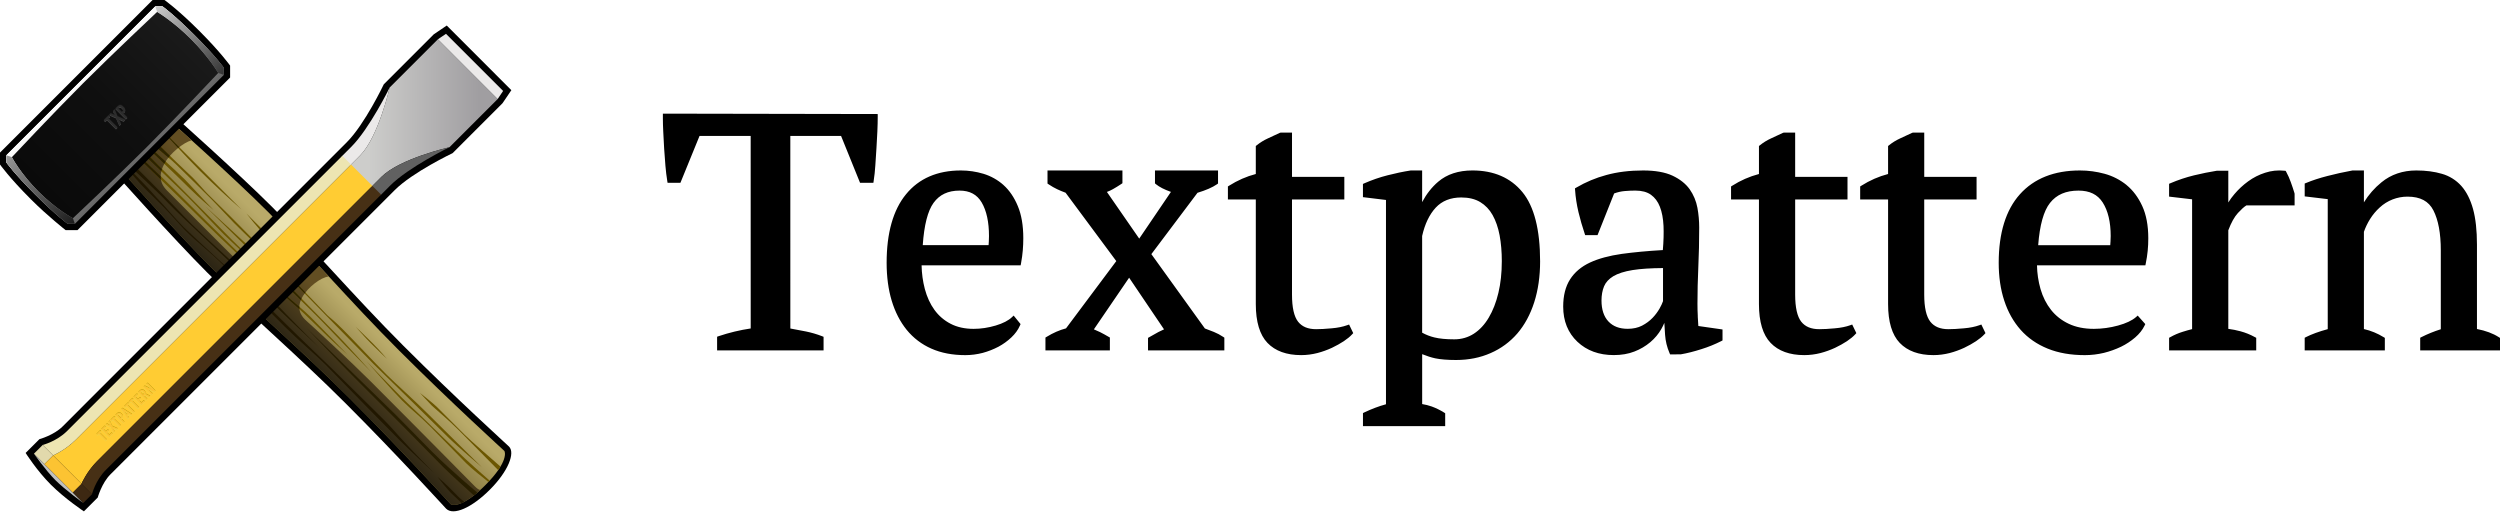
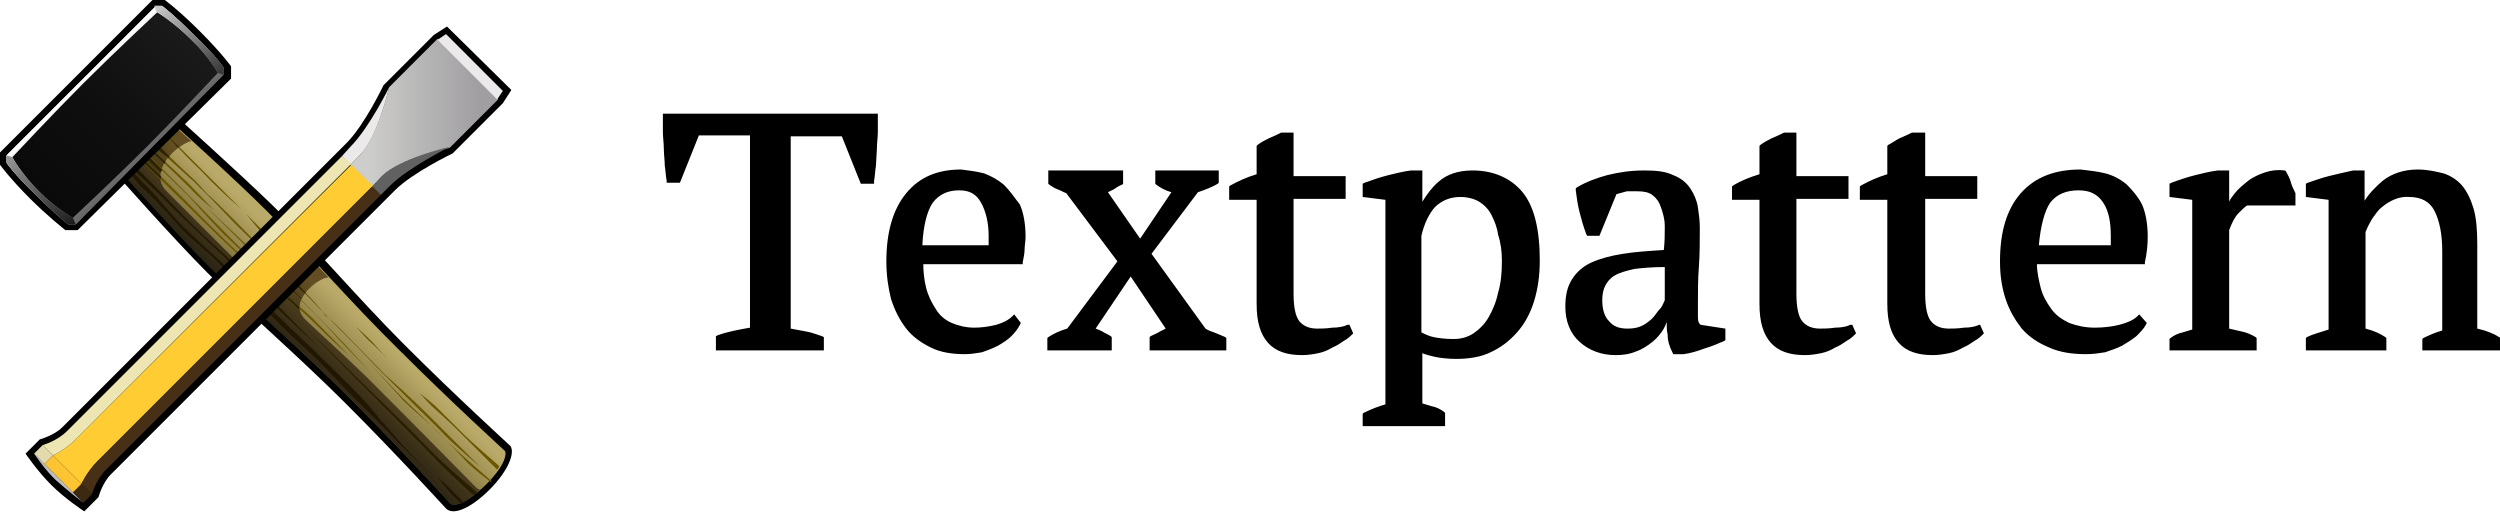
- <svg xmlns="http://www.w3.org/2000/svg" width="264" height="54">
-   <linearGradient id="a" gradientUnits="userSpaceOnUse" x1="30.232" y1="36.172" x2="36.166" y2="30.238">
+ <svg xmlns="http://www.w3.org/2000/svg" viewBox="0 0 264 54" width="264" height="54">
+   <linearGradient id="a" gradientTransform="matrix(1 0 0 -1 0 53.8898)" gradientUnits="userSpaceOnUse" x1="30.231" x2="36.166" y1="17.719" y2="23.654">
    <stop offset=".125" stop-color="#7b6c35" />
    <stop offset=".875" stop-color="#b9aa69" />
  </linearGradient>
-   <linearGradient id="b" gradientUnits="userSpaceOnUse" x1="30.226" y1="36.166" x2="36.061" y2="30.33">
+   <linearGradient id="b" gradientTransform="matrix(1 0 0 -1 0 53.8898)" gradientUnits="userSpaceOnUse" x1="30.226" x2="36.061" y1="17.726" y2="23.562">
    <stop offset="0" stop-color="#2b2414" />
    <stop offset=".75" stop-color="#624e22" />
  </linearGradient>
-   <linearGradient id="c" gradientUnits="userSpaceOnUse" x1="34.88" y1="31.496" x2="30.798" y2="35.578">
+   <linearGradient id="c" gradientTransform="matrix(1 0 0 -1 0 53.8898)" gradientUnits="userSpaceOnUse" x1="34.88" x2="30.798" y1="22.393" y2="18.311">
    <stop offset=".5" stop-color="#2d2400" />
    <stop offset=".875" stop-color="#211700" />
  </linearGradient>
-   <linearGradient id="d" gradientUnits="userSpaceOnUse" x1="8.535" y1="8.535" x2="15.765" y2="15.765">
+   <linearGradient id="d" gradientTransform="matrix(1 0 0 -1 0 53.8898)" gradientUnits="userSpaceOnUse" x1="8.535" x2="15.765" y1="45.356" y2="38.126">
    <stop offset="0" stop-color="#fff" />
    <stop offset="1" stop-color="#666" />
  </linearGradient>
-   <linearGradient id="e" gradientUnits="userSpaceOnUse" x1="4.065" y1="20.234" x2="20.169" y2="4.13">
+   <linearGradient id="e" gradientTransform="matrix(1 0 0 -1 0 53.8898)" gradientUnits="userSpaceOnUse" x1="4.064" x2="20.169" y1="33.655" y2="49.76">
    <stop offset="0" stop-color="#0a0a0a" />
    <stop offset=".5" stop-color="#0f0f0f" />
    <stop offset="1" stop-color="#1a1a1a" />
  </linearGradient>
-   <linearGradient id="f" gradientUnits="userSpaceOnUse" x1=".491" y1="16.579" x2="7.721" y2="23.809">
+   <linearGradient id="f" gradientTransform="matrix(1 0 0 -1 0 53.8898)" gradientUnits="userSpaceOnUse" x1=".489" x2="7.719" y1="37.312" y2="30.082">
    <stop offset="0" stop-color="#999" />
    <stop offset="1" stop-color="#1a1a1a" />
  </linearGradient>
-   <linearGradient id="g" gradientUnits="userSpaceOnUse" x1="16.578" y1=".491" x2="23.808" y2="7.721">
+   <linearGradient id="g" gradientTransform="matrix(1 0 0 -1 0 53.8898)" gradientUnits="userSpaceOnUse" x1="16.578" x2="23.808" y1="53.399" y2="46.169">
    <stop offset="0" stop-color="#ccc" />
    <stop offset="1" stop-color="#333" />
  </linearGradient>
-   <linearGradient id="h" gradientUnits="userSpaceOnUse" x1="37.001" y1="11.924" x2="52.55" y2="11.924">
+   <linearGradient id="h" gradientTransform="matrix(1 0 0 -1 0 53.8898)" gradientUnits="userSpaceOnUse" x1="37" x2="52.55" y1="41.966" y2="41.966">
    <stop offset=".125" stop-color="#cdcdcb" />
    <stop offset=".875" stop-color="#a09ea1" />
  </linearGradient>
-   <path d="M51.716 51.723c-1.878 1.88-3.834 2.764-4.603 1.995-.286-.286 0 0 0 0-.137-.136-5.042-5.55-10.617-11.125-5.05-5.05-10.968-10.17-14.618-13.818-3.644-3.644-9.705-10.45-9.71-10.456l-.407-.46 2.94-3.193 3.155-2.9.455.41c.007.003 6.813 6.065 10.457 9.708 3.65 3.65 8.77 9.57 13.82 14.618C48.16 42.077 53.51 46.918 53.754 47.16c.658.658-.057 2.583-2.038 4.563z" />
-   <path fill="url(#a)" d="M28.29 22.363c-3.616-3.618-10.427-9.685-10.427-9.685l-2.707 2.485-2.484 2.706s6.068 6.81 9.685 10.428c3.617 3.616 9.544 8.747 14.618 13.82C42.55 47.69 47.5 53.153 47.59 53.24c.086.084 1.13.525 3.65-1.996 2.52-2.52 2.078-3.568 2.018-3.627-.057-.06-5.57-5.063-11.148-10.64-5.072-5.072-10.202-10.998-13.82-14.617z" />
-   <path fill="url(#b)" d="M50.72 51.742c-.17-.02-.358-.166-.586-.392-.256-.257-5.442-5.526-11.02-11.104-2.07-2.07-6.165-5.847-6.74-6.35-1-.88-.908-1.777-.378-2.647.538-.885 1.85-1.973 2.73-2.047l-2.48-2.688c-2.434 1.353-5.232 2.98-5.643 2.57-1.95-1.95-6.876-6.874-8.963-8.957-.917-.917-.792-1.898-.275-2.863.566-1.062 2.012-2.22 2.87-2.45-1.402-1.272-2.373-2.137-2.373-2.137l-2.707 2.485-2.484 2.706s6.07 6.81 9.686 10.428c3.617 3.616 9.544 8.747 14.618 13.82C42.55 47.69 47.5 53.153 47.59 53.24c.08.078.987.458 3.13-1.5z" />
-   <path fill="#6b5600" d="M40.857 37.894s-.7-.844-1.54-1.682c-.837-.84-1.76-1.702-1.76-1.702s1.02 1.16 1.566 1.706 1.734 1.678 1.734 1.678zM28.125 24.652c-.798-.8-2.097-2.098-2.097-2.098s1.202 1.537 1.93 2.264c.727.727.963.628.167-.166zM26.32 27.8c-1.282-1.285-3.352-3.244-6.7-6.59a192.543 192.543 0 0 0-5.31-5.125l-.15.164c.9.858 4.76 4.564 6.88 6.684 2.408 2.407 6.498 6.235 7.586 7.12 1.09.887 3.186 2.713 4.784 4.312 1.596 1.596 3.277 3.08 3.277 3.08s-2.732-2.814-3.936-4.02c-1.205-1.203-4.947-4.145-6.43-5.627zm-.8-5.662l-4.207-4.21-4.39-4.388-.008.008c.515.578 2.488 2.778 4.258 4.55a94.589 94.589 0 0 0 4.348 4.04zm-5.15-3.034c.334.334 1.25 1.23 1.922 1.9.67.67 2.076 2.2 2.426 2.548 1.395 1.396 2.354 2.264 4.004 3.912 1.65 1.65 5.705 5.866 6.515 6.677 1.373 1.374 3.258 3.347 4.222 4.313.964.964 3.145 3.054 4.25 4.16 1.104 1.104 2.57 2.52 3.55 3.5.978.98 3.628 3.228 3.628 3.228s-4.216-4.155-5.726-5.664c-1.51-1.51-3.424-3.208-4.363-4.144-1.306-1.306-3.453-3.61-4.558-4.715-1.103-1.104-1.44-1.298-1.676-1.535-.237-.24-2.544-2.657-3.16-3.273-.615-.616-5.998-6.083-6.99-7.076-.994-.992-2.043-2.01-2.46-2.432-.42-.42-1.147-1.287-1.595-1.735-.447-.445-1.2-1.117-1.732-1.648-.504-.504-1.866-1.816-2.71-2.656l-.29.265c1.438 1.41 2.34 2.007 2.888 2.557.574.573 1.517 1.48 1.853 1.817zm3.28 5.663c1.027 1.027 5.314 4.89 5.314 4.89s-2.932-2.792-4.416-4.275c-1.482-1.483-3.306-3.387-5.08-5.162-1.48-1.48-3.892-3.92-4.65-4.687l-.223.24c.998.948 4.274 4.062 5.227 5.016 1.13 1.125 2.802 2.95 3.83 3.977zm21.736 20.06c-1.062-1.06-2.11-1.993-3.046-2.93-.938-.935-3.636-3.752-3.636-3.752s2.755 3.147 3.775 4.168c1.02 1.02 1.747 1.52 2.963 2.738 1.217 1.218 3.055 3.133 3.78 3.86.588.587 1.88 1.612 2.357 1.984.043-.046.09-.093.13-.138-.605-.53-2.517-2.207-3.358-3.048-1.01-1.008-1.903-1.82-2.966-2.88zm3.663 1.064c-.66-.656-2.517-2.522-2.91-2.914-.39-.39-1.796-1.49-1.796-1.49s.972 1.062 1.238 1.328c.265.267 1.747 1.495 2.85 2.6.95.95 3.483 3.523 4.18 4.23.09-.13.17-.255.24-.373-.715-.62-3.24-2.817-3.803-3.38zM22.57 22.196c-1.157-1.187-2.56-2.75-3.06-3.248-1.146-1.148-3.406-3.11-4.218-3.91l-.136.125-.02.02c.828.802 3.307 3.14 4.86 4.692 1.007 1.006 2.575 2.32 2.575 2.32zm-.942-.454c1.258 1.26 10.52 10.325 11.708 11.514 1.188 1.188 2.544 2.654 3.243 3.354s2.627 2.686 2.627 2.686-2.6-2.94-4.11-4.448c-1.51-1.51-5.206-5.33-6.91-7.034-1.252-1.254-6.56-6.07-6.56-6.07zm1.57 1.484" />
-   <path fill="url(#c)" d="M36.66 40.508c-1.715-1.716-5.04-4.86-6.483-6.304-.238-.237-3.155-3.09-3.77-3.707-.615-.613-5.992-5.493-6.985-6.487-.993-.992-2.11-2.342-2.53-2.764-.42-.418-1.213-1.353-1.66-1.8-.448-.448-1.135-1.185-1.667-1.717-.184-.183-.318-.284-.396-.32l-.064.058c.037.084.144.228.347.43.574.572 1.314 1.48 1.65 1.815.336.337 1.454 1.435 2.125 2.105.67.672 1.942 2.13 2.29 2.48 1.397 1.394 2.492 2.128 4.14 3.777 1.65 1.65 5.578 5.584 6.388 6.395 1.373 1.373 3.387 3.09 4.35 4.055.966.966 3.147 3.258 4.252 4.36 1.104 1.106 2.564 2.62 3.544 3.598.98.98 3.635 3.466 3.635 3.466-4.056-4.134-3.93-4.254-5.34-5.665-1.508-1.51-2.89-2.84-3.827-3.777zm8.985 7.212c-1.38-1.38-2.415-2.484-3.875-3.935-1.46-1.453-3.105-3-4.394-4.28-1.288-1.28-5-4.853-5-4.853s3.665 3.84 5.067 5.234c1.404 1.396 2.528 2.54 4.2 4.203 1.676 1.662 4.204 4.278 5.203 5.272.844.838 3.195 2.96 3.195 2.96l.372-.305c0 .002-2.7-2.23-4.767-4.297zM17.83 21.51c1.2 1.287 8.793 8.29 9.886 9.46 1.094 1.17 5.99 5.735 5.99 5.735s-3.306-3.293-4.884-4.986c-1.58-1.69-7.594-6.952-9.483-8.973-1.89-2.022-5.21-5.316-5.21-5.316l-.295.234s2.795 2.562 3.995 3.846zm30.202 30.572c-.917-.972-1.835-1.726-1.835-1.726s1.08 1.4 1.593 1.862c.34.304.723.687.946.915.09-.04.186-.083.287-.136-.2-.146-.52-.417-.99-.915zm-19.88-23.2c-.012.002-.022.006-.032.01.503.458.845.765.845.765l-.814-.775zm3.48 3.79a1.522 1.522 0 0 1-.014-.277c-1.137-.985-2.698-2.268-3.935-3.347-.05.017-.103.033-.152.047.475.428.86.766 1.097.958.71.582 1.853 1.563 3.006 2.618zm.21-1.14a686.41 686.41 0 0 0-2.923-2.982l-.25.113 3.1 3.042c.022-.057.045-.116.073-.172zM18.928 15.547c-.95-.95-1.708-1.71-2.003-2.006l-.01.008c.284.318 1.012 1.13 1.9 2.085l.113-.087zm13.33 15.336c-.362-.375-.677-.698-.85-.874-.2-.197-.895-.9-1.776-1.796-.037.02-.076.037-.113.055.767.78 1.73 1.773 2.657 2.726.03-.036.053-.074.082-.11zM17.11 17.852l-2.265-2.293-.203.257c.484.46 1.426 1.355 2.396 2.282.02-.085.045-.168.073-.25zm.838-1.4c-.624-.612-1.448-1.41-2.03-1.988l-.283.26-.006.005c.926.91 1.628 1.48 2.158 1.918.054-.065.102-.132.16-.197zm-.977 2.153a188.444 188.444 0 0 0-2.586-2.452c-.05.07-.095.128-.134.18.482.46 1.542 1.48 2.75 2.65a2.19 2.19 0 0 1-.03-.378zm.396-1.34c.035-.067.084-.136.128-.205-.888-.806-1.76-1.586-2.2-2.023l-.094.086-.056.067c.424.412 1.27 1.215 2.205 2.11l.016-.035z" />
-   <path d="M17.37 0s1.417 1.002 3.672 3.257c2.255 2.256 3.258 3.67 3.258 3.67v1.257L8.185 24.3H6.928s-1.882-1.47-3.67-3.26C1 18.787 0 17.373 0 17.373v-1.26L16.113 0h1.258z" />
-   <path fill="url(#d)" d="M17.157.676h-.764L.675 16.394v.763s.83 1.178 3.06 3.407c2.23 2.23 3.408 3.06 3.408 3.06h.762l15.72-15.72v-.762s-.83-1.176-3.06-3.408c-2.23-2.23-3.408-3.058-3.408-3.058z" />
-   <path fill="url(#d)" d="M17.157.676h-.764L.675 16.394v.763s.83 1.178 3.06 3.407c2.23 2.23 3.408 3.06 3.408 3.06h.762l15.72-15.72v-.762s-.83-1.176-3.06-3.408c-2.23-2.23-3.408-3.058-3.408-3.058z" />
-   <path fill="url(#e)" d="M23.046 7.702s-4.415 4.7-7.53 7.814C12.4 18.63 7.7 23.046 7.7 23.046s-1.723-.9-3.634-2.81C2.153 18.32 1.253 16.6 1.253 16.6s4.415-4.7 7.53-7.817c3.115-3.113 7.816-7.53 7.816-7.53s1.656.965 3.57 2.877c1.912 1.914 2.876 3.572 2.876 3.572z" />
-   <path fill="url(#f)" d="M7.7 23.047s-1.723-.9-3.634-2.812C2.153 18.322 1.253 16.6 1.253 16.6l-.58-.206v.763s.83 1.178 3.06 3.407c2.23 2.23 3.41 3.06 3.41 3.06h.76l-.202-.577z" />
-   <path fill="url(#g)" d="M23.625 7.904v-.762s-.83-1.176-3.06-3.408c-2.23-2.23-3.408-3.058-3.408-3.058h-.764l.206.578s1.656.964 3.57 2.876c1.912 1.915 2.876 3.572 2.876 3.572l.58.202z" />
-   <path d="M11.295 12.72l-.183.184-.15-.15.524-.52.148.147-.182.184.952.95-.157.157-.952-.95zm.961-.21l-.73-.32.168-.165.445.207-.207-.448.167-.167.313.734.804.35-.167.168-.508-.233.236.505-.17.168-.352-.798zm-.068-.98l.238-.236c.086-.085.17-.13.28-.126.112.002.2.055.33.187.097.096.154.168.176.266.028.115.002.228-.114.344l-.08.08.43.43-.158.157-1.102-1.1zm.68.364l.076-.075c.128-.13.054-.206-.056-.315-.103-.104-.188-.19-.312-.067l-.082.083.374.374z" fill="#494949" />
-   <path d="M11.295 12.585l-.183.183-.15-.148.524-.523.148.148-.182.183.952.95-.157.16-.952-.953zm.961-.21l-.73-.32.168-.165.445.207-.207-.448.167-.166.313.734.804.35-.167.166-.508-.234.236.507-.17.166-.352-.798zm-.068-.98l.238-.235c.086-.088.17-.132.28-.128.112.002.2.055.33.187.097.094.154.167.176.265.028.116.002.228-.114.343l-.08.08.43.43-.158.16-1.102-1.103zm.68.365l.076-.077c.128-.128.054-.205-.056-.314-.103-.105-.188-.19-.312-.066l-.082.08.374.376z" fill="#191919" />
-   <path d="M11.295 12.652l-.183.183-.15-.148.524-.52.148.145-.182.185.952.95-.157.157-.952-.952zm.961-.209l-.73-.32.168-.165.445.207-.207-.448.167-.167.313.734.804.35-.167.167-.508-.234.236.507-.17.168-.352-.797zm-.068-.98l.238-.237c.086-.088.17-.13.28-.128.112.004.2.057.33.19.097.094.154.167.176.264.028.114.002.228-.114.343l-.08.08.43.43-.158.158-1.102-1.1zm.68.364l.076-.075c.128-.128.054-.205-.056-.314-.103-.106-.188-.19-.312-.067l-.082.084.374.373z" fill="#2d2d2d" />
-   <path d="M5.366 51.177c-1.49-1.49-2.66-3.347-2.66-3.347l1.454-1.452s1.524-.418 2.448-1.34L36.62 15.023c1.91-1.91 3.906-6.117 3.906-6.117l5.277-5.28 1.374-.93L54 9.522l-.932 1.376-5.274 5.275s-4.208 2-6.118 3.91L11.664 50.092c-.925.923-1.344 2.448-1.344 2.448L8.86 54s-2.002-1.33-3.494-2.823z" />
-   <path fill="url(#h)" d="M46.24 4.15l-5.087 5.086s-1.2 5.25-3.132 7.187L37 17.443l2.257 2.256 1.02-1.02c1.934-1.935 7.187-3.133 7.187-3.133l5.086-5.084-6.31-6.313z" />
-   <path fill="#616161" d="M39.257 19.698l.922.922 1.02-1.02c1.933-1.936 6.264-4.055 6.264-4.055s-5.253 1.2-7.187 3.134l-1.02 1.018z" />
-   <path fill="#ebe9e9" d="M36.08 16.52l.92.923 1.02-1.02c1.935-1.937 3.133-7.188 3.133-7.188s-2.12 4.33-4.054 6.266l-1.02 1.02z" />
-   <path fill="#fc3" d="M37.068 17.374l-29.06 29.06c-1.106 1.108-2.396 1.66-2.396 1.66l2.992 2.994s.554-1.29 1.66-2.396L39.326 19.63l-2.258-2.256z" />
-   <path fill="#bfbfbf" d="M3.584 47.91s1.24 1.77 2.26 2.79c1.02 1.02 2.945 2.416 2.945 2.416L3.583 47.91z" />
-   <path fill="#ebe9e9" d="M52.55 10.462l.58-.858-6.034-6.034-.857.58" />
-   <path d="M10.436 45.77l-.14.14-.11-.114.395-.397.114.112-.138.14.722.723-.12.12-.722-.724zm.268-.494l.357-.357.114.113-.237.237.245.246.207-.208.112.112-.207.207.245.246.237-.238.12.12-.357.357-.836-.836zm1.013-.216l-.554-.242.127-.127.337.16-.156-.34.128-.127.238.558.61.267-.128.126-.385-.177.177.384-.126.127-.267-.608zm.209-.78l-.138.14-.112-.113.396-.397.112.11-.14.14.725.724-.12.12-.724-.724zm.269-.494l.18-.18c.066-.063.13-.097.214-.095s.15.043.25.143a.427.427 0 0 1 .132.203c.022.085.002.173-.087.26l-.06.06.326.327-.12.12-.835-.837zm.516.276l.06-.057c.096-.098.04-.154-.044-.24-.078-.077-.143-.142-.236-.048l-.063.063.284.282zm.121-.912l.1-.1 1.022.648-.12.117-.214-.142-.163.162.144.215-.118.12-.65-1.02zm.29.19v.002l.242.36.12-.12-.36-.242zm.252-.507l-.14.138-.11-.11.395-.398.112.112-.138.14.722.722-.12.12-.722-.723zm.46-.458l-.14.138-.112-.114.397-.4.11.114-.137.138.722.724-.12.12-.72-.72zm.268-.495l.357-.357.11.113-.235.237.244.246.206-.208.113.11-.207.208.244.246.237-.237.12.118-.357.357-.835-.836zm.504-.506l.19-.19c.144-.144.296-.128.46.032.095.096.138.193.104.313l.51.25-.127.127-.47-.245-.07.07.356.358-.12.12-.834-.836zm.494.254l.068-.067c.083-.082.05-.144-.035-.226-.084-.085-.144-.116-.232-.03l-.06.064.26.26zm.07-.818l.115-.115.685.322.002-.002-.503-.503.12-.12.833.836-.112.112-.685-.32-.002.003.502.504-.12.117-.834-.833z" fill="#ba9c0a" />
-   <path d="M10.436 45.88l-.14.136-.11-.11.395-.4.114.115-.138.14.722.72-.12.12-.722-.72zm.268-.493l.357-.357.114.113-.237.235.245.246.207-.207.112.113-.207.206.245.246.237-.237.12.12-.357.354-.836-.833zm1.013-.217l-.554-.243.127-.128.337.157-.156-.338.128-.13.238.56.61.262-.128.128-.385-.178.177.385-.126.128-.267-.606zm.209-.78l-.138.138-.112-.113.396-.396.112.11-.14.14.725.723-.12.12-.724-.723zm.269-.494l.18-.18c.066-.066.13-.1.214-.097s.15.04.25.14c.072.075.114.13.132.205.022.084.002.172-.087.26l-.06.06.326.327-.12.12-.835-.836zm.516.275l.06-.056c.096-.097.04-.155-.044-.24-.078-.076-.143-.14-.236-.048l-.063.06.284.285zm.121-.913l.1-.1 1.022.648-.12.12-.214-.145-.163.163.144.215-.118.12-.65-1.02zm.29.19v.003l.242.362.12-.12-.36-.245zm.252-.506l-.14.14-.11-.115.395-.396.112.112-.138.14.722.723-.12.12-.722-.723zm.46-.462l-.14.14-.112-.112.397-.397.11.114-.137.137.722.726-.12.117-.72-.722zm.268-.49l.357-.358.11.113-.235.236.244.246.206-.207.113.112-.207.208.244.245.237-.237.12.12-.357.355-.835-.834zm.504-.507l.19-.193c.144-.142.296-.128.46.035.095.095.138.192.104.312l.51.252-.127.127-.47-.246-.07.072.356.357-.12.12-.834-.837zm.494.254l.068-.067c.083-.083.05-.144-.035-.228-.084-.085-.144-.115-.232-.028l-.06.063.26.26zm.07-.817l.115-.116.685.323.002-.004-.503-.502.12-.117.833.834-.112.113-.685-.32h-.002l.502.504-.12.12-.834-.834z" fill="#ecd74c" />
-   <path d="M10.436 45.824l-.14.14-.11-.113.395-.395.114.11-.138.14.722.722-.12.12-.722-.723zm.268-.492l.357-.357.114.11-.237.24.245.244.207-.208.112.113-.207.206.245.246.237-.235.12.12-.357.358-.836-.836zm1.013-.218l-.554-.24.127-.13.337.16-.156-.34.128-.125.238.555.61.265-.128.128-.385-.177.177.386-.126.126-.267-.608zm.209-.781l-.138.137-.112-.11.396-.397.112.11-.14.14.725.724-.12.117-.724-.72zm.269-.493l.18-.178c.066-.067.13-.1.214-.097s.15.043.25.143c.072.073.114.127.132.2.022.088.002.172-.087.262l-.06.06.326.328-.12.12-.835-.837zm.516.28l.06-.06c.096-.098.04-.157-.044-.24-.078-.08-.143-.144-.236-.048l-.063.062.284.285zm.121-.917l.1-.1 1.022.65-.12.12-.214-.146-.163.164.144.216-.118.12-.65-1.023zm.29.19v.003l.242.36.12-.118-.36-.244zm.252-.507l-.14.14-.11-.112.395-.397.112.114-.138.14.722.72-.12.12-.722-.724zm.46-.46l-.14.14-.112-.113.397-.396.11.11-.137.14.722.722-.12.12-.72-.724zm.268-.492l.357-.357.11.112-.235.236.244.246.206-.208.113.114-.207.205.244.245.237-.235.12.118-.357.36-.835-.836zm.504-.504l.19-.194c.144-.143.296-.127.46.035.095.098.138.196.104.313l.51.252-.127.128-.47-.245-.07.07.356.358-.12.12-.834-.837zm.494.252l.068-.067c.083-.084.05-.144-.035-.227-.084-.085-.144-.115-.232-.03l-.06.064.26.26zm.07-.819l.115-.113.685.322.002-.002-.503-.505.12-.12.833.836-.112.115-.685-.32-.002.003.502.5-.12.122-.834-.837z" fill="#fcc332" />
-   <path fill="#3d2812" d="M9.712 52.195l-.92.92-1.107-1.105.92-.92z" />
-   <path fill="#e2d9ac" d="M4.506 46.988l1.105 1.105-.92.92-1.106-1.104z" />
-   <path fill="#fcc332" d="M4.69 49.014l.92-.92 2.996 2.99-.92.922z" />
-   <path fill="#473015" d="M40.246 20.552l-.92-.92-29.062 29.06c-1.106 1.105-1.66 2.396-1.66 2.396l1.106 1.107s.37-1.474 1.475-2.58l29.06-29.063z" />
-   <path fill="#ede5b2" d="M36.146 16.453l-29.06 29.06c-1.107 1.106-2.58 1.475-2.58 1.475l1.105 1.105s1.29-.552 2.397-1.66l29.06-29.06-.92-.92z" />
-   <path d="M92.26 19.092c.08-.494.137-1.04.176-1.635l.117-1.8c.037-.613.07-1.21.097-1.79.026-.58.038-1.104.038-1.568v-.257L70 12v.51c0 .464.012.784.038 1.374.025.59.06 1.19.096 1.804.037.614.082 1.217.134 1.81.05.587.116 1.124.193 1.596l.036.213h1.354l2.02-4.954h5.4l.003 20.332a19.739 19.739 0 0 0-3.37.81l-.178.062V37h11.243v-1.432l-.164-.068a10.562 10.562 0 0 0-1.703-.498c-.51-.102-1.06-.206-1.642-.312l-.002-20.337h5.358l2.006 4.954h1.406l.034-.215zm13.71.446a5.662 5.662 0 0 0-2.12-1.187 8.307 8.307 0 0 0-2.38-.35c-2.48 0-4.43.844-5.792 2.51-1.36 1.655-2.05 4.09-2.05 7.238 0 1.476.18 2.82.534 4 .357 1.187.89 2.224 1.582 3.08a6.95 6.95 0 0 0 2.61 1.986c1.033.46 2.24.687 3.585.687.62 0 1.237-.082 1.837-.237a8.31 8.31 0 0 0 1.662-.652 6.346 6.346 0 0 0 1.36-.98c.404-.382.708-.8.9-1.242l.074-.168-.73-.898-.168.158c-.375.363-.956.663-1.728.894-.786.233-1.57.35-2.334.35-.93 0-1.747-.18-2.43-.538a4.812 4.812 0 0 1-1.704-1.466c-.45-.62-.79-1.36-1.016-2.205a10.55 10.55 0 0 1-.342-2.498h10.46l.04-.212c.09-.492.155-.96.188-1.388a15.6 15.6 0 0 0 .052-1.272c0-1.333-.195-2.478-.58-3.388-.38-.92-.89-1.663-1.512-2.22zm-4.636.59c1.073 0 1.837.41 2.335 1.257.51.87.768 2.06.768 3.542 0 .19-.005.383-.017.575-.006.134-.015.26-.026.387h-6.952c.145-2.122.53-3.626 1.14-4.465.634-.875 1.534-1.297 2.752-1.297zm26.852 14.924c-.312-.126-.63-.248-.95-.365l-5.653-7.85 4.872-6.478c.89-.27 1.58-.57 2.054-.897l.115-.082V18h-6.658v1.364l.1.087c.364.298.884.562 1.584.814l-3.348 4.933-3.413-4.93c.226-.084.44-.18.64-.296.29-.16.588-.35.88-.542l.12-.084V18h-7.912v1.385l.12.08c.305.205.606.378.896.514.268.13.568.253.893.372l5.354 7.22-5.308 7.103c-.682.18-1.37.478-2.045.895l-.128.076V37h6.804v-1.358l-.132-.074c-.3-.178-.6-.34-.898-.493a9.776 9.776 0 0 0-.66-.295l3.722-5.454 3.686 5.454a7.738 7.738 0 0 0-.592.282c-.297.163-.618.343-.964.542l-.134.076V37h8.06v-1.344l-.12-.08a5.334 5.334 0 0 0-.986-.524zm14.066-.708c-.443.16-.995.274-1.63.327-.656.062-1.206.09-1.64.09-.863 0-1.485-.26-1.904-.79-.428-.543-.643-1.503-.643-2.858V21.064h5.526v-2.387h-5.525V14h-1.175l-.103.023c-.42.188-.842.385-1.273.593a5.593 5.593 0 0 0-1.176.726l-.097.075v2.958c-.982.257-1.932.672-2.825 1.238l-.12.077v1.373h2.946v11.05c0 1.87.416 3.25 1.235 4.1.82.854 2.015 1.287 3.552 1.287.582 0 1.16-.077 1.72-.22a9.19 9.19 0 0 0 1.534-.552c.465-.222.884-.457 1.25-.697.37-.248.665-.49.874-.72l.123-.133-.437-.908-.208.074zM155.49 18c-1.476 0-2.696.4-3.62 1.193-.67.57-1.24 1.296-1.692 2.15V18l-1.21.002c-.794.123-1.616.295-2.434.507-.834.21-1.66.497-2.453.845l-.154.07v1.395l2.432.297V42.69c-.737.2-1.505.49-2.28.857l-.15.074V45h8.683v-1.36l-.124-.08a7.045 7.045 0 0 0-1.302-.636 5.95 5.95 0 0 0-1.005-.255V37.4c.497.2.962.35 1.393.442.53.11 1.266.174 2.186.174 1.328 0 2.557-.245 3.65-.73a7.813 7.813 0 0 0 2.816-2.067c.77-.896 1.37-2 1.786-3.293.413-1.288.623-2.744.623-4.326 0-3.348-.63-5.81-1.872-7.317C159.516 18.766 157.74 18 155.49 18zm3.1 9.6c0 1.208-.12 2.327-.36 3.33-.236.996-.58 1.876-1.017 2.61-.43.73-.963 1.303-1.577 1.7-.605.39-1.3.593-2.062.593-.86 0-1.568-.067-2.1-.2a5.095 5.095 0 0 1-1.296-.503V24.92c.284-1.267.768-2.275 1.437-2.996.66-.71 1.566-1.072 2.696-1.072.79 0 1.46.163 1.997.485.536.322.978.78 1.308 1.367.338.605.588 1.32.743 2.146.155.83.233 1.758.233 2.75zm20.698 5.817a22.674 22.674 0 0 1-.036-1.357c0-1.227.03-2.52.09-3.842.063-1.345.094-2.758.094-4.193 0-.69-.062-1.39-.188-2.08a4.975 4.975 0 0 0-.82-1.96c-.418-.586-1.028-1.067-1.814-1.436-.78-.364-1.824-.548-3.105-.548-1.415 0-2.72.16-3.878.48a12.727 12.727 0 0 0-3.173 1.328l-.142.084.012.165c.05.76.17 1.542.356 2.332.188.777.405 1.538.653 2.267l.057.173h1.306l1.752-4.4c.362-.136.733-.22 1.104-.254.422-.035.804-.05 1.14-.05.68 0 1.233.147 1.643.44.41.293.73.714.942 1.26.222.563.35 1.248.387 2.04.032.75.008 1.604-.072 2.542-1.632.092-3.09.233-4.335.403-1.316.187-2.445.49-3.348.908-.926.432-1.635 1.028-2.114 1.783-.483.753-.726 1.72-.726 2.877 0 1.522.504 2.77 1.503 3.713.987.932 2.278 1.405 3.835 1.405.81 0 1.547-.124 2.188-.378a5.885 5.885 0 0 0 1.672-.984c.478-.403.87-.873 1.164-1.39.124-.22.232-.437.32-.65.023.44.047.86.077 1.257a5.83 5.83 0 0 0 .466 1.922l.066.15 1.123-.005c.694-.12 1.43-.307 2.188-.552a13.5 13.5 0 0 0 2.083-.843l.14-.074v-1.158l-2.553-.366c-.02-.352-.043-.69-.062-1.013zm-4.78.152c-.297.314-.67.59-1.108.82-.432.22-.938.333-1.513.333-.872 0-1.537-.25-2.032-.77-.487-.514-.737-1.262-.737-2.22 0-.56.093-1.072.273-1.503.175-.417.5-.77.964-1.055.487-.292 1.177-.515 2.05-.655.84-.134 1.918-.202 3.21-.212V31.8c-.07.215-.194.477-.37.792a5.141 5.141 0 0 1-.735.977zm20.88.775c-.445.16-.997.274-1.634.327-.654.062-1.204.09-1.638.09-.863 0-1.484-.26-1.905-.79-.426-.543-.642-1.503-.642-2.858V21.064h5.527v-2.387h-5.527V14h-1.172l-.104.023c-.417.188-.842.385-1.273.593a5.55 5.55 0 0 0-1.177.726l-.097.075v2.958a9.977 9.977 0 0 0-2.824 1.238l-.123.077v1.373h2.946v11.05c0 1.87.415 3.25 1.236 4.1.818.854 2.015 1.287 3.55 1.287a6.95 6.95 0 0 0 1.72-.22 9.19 9.19 0 0 0 1.534-.552c.464-.222.885-.457 1.25-.697.367-.248.662-.49.873-.72l.122-.133-.438-.908-.206.074zm13.632 0c-.446.16-.994.274-1.635.327-.652.062-1.202.09-1.636.09-.862 0-1.487-.26-1.906-.79-.427-.543-.645-1.503-.645-2.858V21.064h5.528v-2.387H203.2V14h-1.172l-.1.023c-.42.188-.847.385-1.274.593-.45.206-.844.455-1.176.726l-.097.075v2.958c-.982.257-1.933.672-2.827 1.238l-.12.077v1.373h2.948v11.05c0 1.87.416 3.25 1.233 4.1.822.854 2.015 1.287 3.55 1.287.583 0 1.163-.077 1.724-.22a9.298 9.298 0 0 0 1.532-.552c.463-.222.884-.457 1.246-.697.37-.248.665-.49.876-.72l.123-.133-.436-.908-.21.074zm15.546-14.806a6.357 6.357 0 0 0-2.32-1.187 9.886 9.886 0 0 0-2.605-.35c-2.71 0-4.842.844-6.336 2.51-1.486 1.655-2.242 4.09-2.242 7.238 0 1.475.195 2.82.587 4 .386 1.187.97 2.225 1.727 3.08.762.858 1.723 1.526 2.86 1.986 1.128.46 2.447.687 3.92.687.68 0 1.355-.082 2.01-.237a9.61 9.61 0 0 0 1.82-.652 6.964 6.964 0 0 0 1.49-.98c.443-.382.774-.803.985-1.242l.08-.168-.8-.898-.18.16c-.416.36-1.05.662-1.895.892a9.756 9.756 0 0 1-2.554.35c-1.015 0-1.91-.18-2.658-.537-.75-.353-1.374-.847-1.865-1.466s-.866-1.36-1.112-2.204a9.776 9.776 0 0 1-.372-2.498h11.446l.042-.212a12.659 12.659 0 0 0 .265-2.66c0-1.333-.215-2.478-.636-3.388-.42-.92-.98-1.664-1.658-2.22zm-5.07.59c1.17 0 2.01.41 2.553 1.258.556.868.84 2.058.84 3.542 0 .19-.007.383-.02.575-.007.134-.016.26-.027.387h-7.61c.162-2.12.58-3.624 1.25-4.464.692-.876 1.677-1.298 3.012-1.298zm22.408-.906a7.455 7.455 0 0 0-.475-1.066l-.065-.114-.13-.014a4.828 4.828 0 0 0-2.034.212 6.215 6.215 0 0 0-1.8.914 8.224 8.224 0 0 0-1.445 1.343 6.88 6.88 0 0 0-.646.882v-3.353l-1.212.004c-.77.12-1.583.29-2.415.488-.844.206-1.676.486-2.47.825l-.156.066v1.353l2.43.286v13.707c-.33.082-.664.18-.996.283a6.64 6.64 0 0 0-1.298.56l-.135.073V37h9.2v-1.327l-.14-.074a6.812 6.812 0 0 0-1.525-.616 9.74 9.74 0 0 0-1.283-.256V24.32c.3-.8.642-1.42 1.016-1.828.358-.388.657-.66.895-.802h5.09v-1.197l-.01-.085a22.873 22.873 0 0 0-.396-1.186zm21.976 16.386c-.62-.4-1.395-.688-2.313-.865V25.84c0-1.508-.14-2.776-.414-3.77-.282-1.012-.697-1.828-1.237-2.436a4.347 4.347 0 0 0-2.05-1.28c-.794-.235-1.704-.353-2.703-.353-1.426 0-2.663.42-3.674 1.247a8.36 8.36 0 0 0-1.86 2.12V18l-1.22.004c-.913.167-1.8.363-2.63.58-.846.216-1.6.463-2.243.733l-.16.064v1.357l2.433.29v13.73c-.936.255-1.704.537-2.29.834l-.144.076V37h8.464v-1.32l-.125-.075a6.865 6.865 0 0 0-2.085-.857V24.48c.163-.465.385-.93.658-1.362a5.81 5.81 0 0 1 1.008-1.205 4.308 4.308 0 0 1 2.945-1.148c1.338 0 2.23.475 2.728 1.453.518 1.013.78 2.426.78 4.197v8.354c-.724.228-1.407.507-2.03.822l-.145.073V37H264v-1.317l-.12-.075z" />
+   <path d="m51.7 51.7c-1.9 1.9-3.8 2.8-4.6 2-.3-.3 0 0 0 0-.1-.1-5-5.5-10.6-11.1-5-5-11-10.2-14.6-13.8s-9.7-10.5-9.7-10.5l-.4-.5 2.9-3.2 3.2-2.9.5.4s6.8 6.1 10.5 9.7 8.8 9.6 13.8 14.6c5.6 5.6 10.9 10.4 11.2 10.7.5.7-.2 2.6-2.2 4.6z" />
+   <path d="m28.3 22.4c-3.6-3.6-10.4-9.7-10.4-9.7l-2.7 2.5-2.5 2.7s6.1 6.8 9.7 10.4 9.5 8.7 14.6 13.8c5.6 5.6 10.5 11 10.6 11.1s1.1.5 3.7-2c2.5-2.5 2.1-3.6 2-3.6-.1-.1-5.6-5.1-11.1-10.6-5.2-5.1-10.3-11-13.9-14.6z" fill="url(#a)" />
+   <path d="m50.7 51.7c-.2 0-.4-.2-.6-.4-.3-.3-5.4-5.5-11-11.1-2.1-2.1-6.2-5.8-6.7-6.3-1-.9-.9-1.8-.4-2.6.5-.9 1.9-2 2.7-2l-2.5-2.7c-2.4 1.4-5.2 3-5.6 2.6-2-2-6.9-6.9-9-9-.9-.9-.8-1.9-.3-2.9.6-1.1 2-2.2 2.9-2.4-1.4-1.3-2.4-2.1-2.4-2.1l-2.7 2.5-2.5 2.7s6.1 6.8 9.7 10.4c3.7 3.5 9.6 8.6 14.7 13.7 5.6 5.6 10.5 11 10.6 11.1s1 .5 3.1-1.5z" fill="url(#b)" />
+   <path d="m40.9 37.9s-.7-.8-1.5-1.7c-.8-.8-1.8-1.7-1.8-1.7s1 1.2 1.6 1.7 1.7 1.7 1.7 1.7zm-12.8-13.2c-.8-.8-2.1-2.1-2.1-2.1s1.2 1.5 1.9 2.3c.8.6 1 .5.2-.2zm-1.8 3.1c-1.3-1.3-3.4-3.2-6.7-6.6-1.7-1.7-3.5-3.5-5.3-5.1l-.1.2c.9.9 4.8 4.6 6.9 6.7 2.4 2.4 6.5 6.2 7.6 7.1s3.2 2.7 4.8 4.3 3.3 3.1 3.3 3.1-2.7-2.8-3.9-4c-1.4-1.3-5.1-4.2-6.6-5.7zm-.8-5.7-4.2-4.2-4.4-4.4c.5.6 2.5 2.8 4.3 4.5 1.4 1.5 2.8 2.8 4.3 4.1zm-5.1-3 1.9 1.9c.7.7 2.1 2.2 2.4 2.5 1.4 1.4 2.4 2.3 4 3.9s5.7 5.9 6.5 6.7c1.4 1.4 3.3 3.3 4.2 4.3l4.2 4.2c1.1 1.1 2.6 2.5 3.5 3.5 1 1 3.6 3.2 3.6 3.2s-4.2-4.2-5.7-5.7-3.4-3.2-4.4-4.1c-1.3-1.3-3.5-3.6-4.6-4.7s-1.4-1.3-1.7-1.5c0-.3-2.3-2.7-2.9-3.3s-6-6.1-7-7.1-2-2-2.5-2.4c-.4-.4-1.1-1.3-1.6-1.7-.4-.4-1.2-1.1-1.7-1.6s-1.9-1.8-2.7-2.7l-.3.3c1.4 1.4 2.3 2 2.9 2.6.6.5 1.5 1.4 1.9 1.7zm3.3 5.7c1 1 5.3 4.9 5.3 4.9s-2.9-2.8-4.4-4.3-3.3-3.4-5.1-5.2c-1.5-1.5-3.9-3.9-4.6-4.7l-.2.2c1 .9 4.3 4.1 5.2 5 1.1 1.2 2.7 3 3.8 4.1zm21.7 20c-1.1-1.1-2.1-2-3-2.9s-3.6-3.8-3.6-3.8 2.8 3.1 3.8 4.2c1 1 1.7 1.5 3 2.7 1.2 1.2 3.1 3.1 3.8 3.9.6.6 1.9 1.6 2.4 2 0 0 .1-.1.1-.1-.6-.5-2.5-2.2-3.4-3-1.2-1.1-2.1-1.9-3.1-3zm3.6 1.1c-.7-.7-2.5-2.5-2.9-2.9s-1.8-1.5-1.8-1.5 1 1.1 1.2 1.3c.3.3 1.7 1.5 2.8 2.6l4.2 4.2c.1-.1.2-.3.2-.4-.6-.5-3.1-2.7-3.7-3.3zm-26.4-23.7c-1.2-1.2-2.6-2.8-3.1-3.2-1.1-1.1-3.4-3.1-4.2-3.9l-.1.1c.8.8 3.3 3.1 4.9 4.7.9 1 2.5 2.3 2.5 2.3zm-1-.5c1.3 1.3 10.5 10.3 11.7 11.5s2.5 2.7 3.2 3.4 2.6 2.7 2.6 2.7-2.6-2.9-4.1-4.4-5.2-5.3-6.9-7c-1.2-1.3-6.5-6.2-6.5-6.2z" fill="#6b5600" />
+   <path d="m36.7 40.5c-1.7-1.7-5-4.9-6.5-6.3-.2-.2-3.2-3.1-3.8-3.7s-6-5.5-7-6.5-2.1-2.3-2.5-2.8c-.4-.4-1.2-1.4-1.7-1.8-.4-.4-1.1-1.2-1.7-1.7-.2-.2-.3-.3-.4-.3l-.1.1c0 .1.1.2.3.4.6.6 1.3 1.5 1.6 1.8s1.5 1.4 2.1 2.1c.7.7 1.9 2.1 2.3 2.5 1.4 1.4 2.5 2.1 4.1 3.8 1.6 1.6 5.6 5.6 6.4 6.4 1.4 1.4 3.4 3.1 4.3 4.1 1 1 3.1 3.3 4.3 4.4 1.1 1.1 2.6 2.6 3.5 3.6 1 1 3.6 3.5 3.6 3.5-4.1-4.1-3.9-4.3-5.3-5.7-1.2-1.6-2.6-3-3.5-3.9zm8.9 7.2c-1.4-1.4-2.4-2.5-3.9-3.9-1.5-1.5-3.1-3-4.4-4.3s-5-4.9-5-4.9 3.7 3.8 5.1 5.2l4.2 4.2c1.7 1.7 4.2 4.3 5.2 5.3.8.8 3.2 3 3.2 3l.4-.3s-2.7-2.2-4.8-4.3zm-27.8-26.2c1.2 1.3 8.8 8.3 9.9 9.5s6 5.7 6 5.7-3.3-3.3-4.9-5-7.6-7-9.5-9-5.2-5.3-5.2-5.3l-.3.2c0 .1 2.8 2.6 4 3.9zm30.2 30.6c-.9-1-1.8-1.7-1.8-1.7s1.1 1.4 1.6 1.9l.9.9c.1 0 .2-.1.3-.1-.2-.2-.5-.5-1-1zm-19.8-23.2c-.1 0-.1 0 0 0 .5.5.8.8.8.8zm3.4 3.8c0-.1 0-.2 0-.3-1.1-1-2.7-2.3-3.9-3.3 0 0-.1 0-.2 0 .5.4.9.8 1.1 1 .7.5 1.9 1.5 3 2.6zm.2-1.2c-1-1-1.9-2-2.9-3l-.2.1 3.1 3s0 0 0-.1zm-12.9-16c-1-.9-1.7-1.7-2-2 .3.3 1 1.1 1.9 2.1 0 0 .1-.1.1-.1zm13.4 15.4c-.4-.4-.7-.7-.9-.9s-.9-.9-1.8-1.8c0 0-.1 0-.1.1.8.8 1.7 1.8 2.7 2.7 0 0 0-.1.1-.1zm-15.2-13-2.3-2.3-.2.3c.5.5 1.4 1.4 2.4 2.3.1-.2.1-.3.1-.3zm.8-1.4c-.6-.6-1.4-1.4-2-2l-.3.3c.9.9 1.6 1.5 2.2 1.9 0-.1.1-.2.1-.2zm-.9 2.1c-.9-.8-1.7-1.6-2.6-2.5-.1.1-.1.1-.1.2.5.5 1.5 1.5 2.7 2.6 0 0 0-.2 0-.3zm.4-1.3c0-.1.1-.1.1-.2-.9-.8-1.8-1.6-2.2-2l-.1.1-.1.1c.5.3 1.3 1.1 2.3 2z" fill="url(#c)" />
+   <path d="m17.4 0s1.4 1 3.7 3.3 3.3 3.7 3.3 3.7v1.3l-16.2 16h-1.3s-1.9-1.5-3.7-3.3c-2.2-2.2-3.2-3.6-3.2-3.6v-1.3l16.1-16.1z" />
+   <path d="m17.2.7h-.8l-15.7 15.7v.8s.8 1.2 3.1 3.4c2.2 2.2 3.4 3.1 3.4 3.1h.8l15.6-15.8v-.8s-.8-1.2-3.1-3.4c-2.2-2.2-3.3-3-3.3-3z" fill="url(#d)" />
+   <path d="m17.2.7h-.8l-15.7 15.7v.8s.8 1.2 3.1 3.4c2.2 2.2 3.4 3.1 3.4 3.1h.8l15.6-15.8v-.8s-.8-1.2-3.1-3.4c-2.2-2.2-3.3-3-3.3-3z" fill="url(#d)" />
+   <path d="m23 7.7s-4.4 4.7-7.5 7.8-7.8 7.5-7.8 7.5-1.7-.9-3.6-2.8-2.8-3.6-2.8-3.6 4.4-4.7 7.5-7.8 7.8-7.5 7.8-7.5 1.7 1 3.6 2.9c1.9 1.8 2.8 3.5 2.8 3.5z" fill="url(#e)" />
+   <path d="m7.7 23s-1.7-.9-3.6-2.8-2.8-3.6-2.8-3.6l-.6-.2v.8s.8 1.2 3.1 3.4c2.2 2.2 3.4 3.1 3.4 3.1h.8z" fill="url(#f)" />
+   <path d="m23.6 7.9v-.8s-.8-1.2-3.1-3.4c-2.2-2.2-3.4-3.1-3.4-3.1h-.8l.2.6s1.7 1 3.6 2.9c2 1.9 2.9 3.6 2.9 3.6z" fill="url(#g)" />
+   <path d="m5.4 51.2c-1.5-1.5-2.7-3.3-2.7-3.3l1.5-1.5s1.5-.4 2.4-1.3l30-30c1.9-1.9 3.9-6.1 3.9-6.1l5.3-5.3 1.4-.9 6.8 6.7-.9 1.4-5.3 5.3s-4.2 2-6.1 3.9l-30 30c-.9.9-1.3 2.4-1.3 2.4l-1.5 1.5s-2-1.3-3.5-2.8z" />
+   <path d="m46.2 4.1-5.1 5.1s-1.2 5.2-3.1 7.2l-1 1 2.3 2.3 1-1c1.9-1.9 7.2-3.1 7.2-3.1l5.1-5.1z" fill="url(#h)" />
+   <path d="m39.3 19.7.9.9 1-1c1.9-1.9 6.3-4.1 6.3-4.1s-5.3 1.2-7.2 3.1z" fill="#616161" />
+   <path d="m36.1 16.5.9.9 1-1c1.9-1.9 3.1-7.2 3.1-7.2s-2.1 4.3-4.1 6.3z" fill="#ebe9e9" />
+   <path d="m37.1 17.4-29.1 29c-1.1 1.1-2.4 1.7-2.4 1.7l3 3s.6-1.3 1.7-2.4l29.1-29.1c-.1 0-2.3-2.2-2.3-2.2z" fill="#fc3" />
+   <path d="m3.6 47.9s1.2 1.8 2.3 2.8 2.9 2.4 2.9 2.4z" fill="#bfbfbf" />
+   <path d="m52.5 10.5.6-.9-6-6-.9.6" fill="#ebe9e9" />
+   <path d="m9.7 52.2-.9.9-1.1-1.1.9-.9z" fill="#3d2812" />
+   <path d="m4.5 47 1.1 1.1-.9.9-1.1-1.1z" fill="#e2d9ac" />
+   <path d="m4.7 49 .9-.9 3 3-.9.9z" fill="#fcc332" />
+   <path d="m40.2 20.6-.9-.9-29 29c-1.1 1.1-1.7 2.4-1.7 2.4l1.1 1.1s.4-1.5 1.5-2.6z" fill="#473015" />
+   <path d="m36.1 16.5-29 29c-1.1 1.1-2.6 1.5-2.6 1.5l1.1 1.1s1.3-.6 2.4-1.7l29.1-29.1z" fill="#ede5b2" />
+   <path d="m92.3 19.1c.1-.5.1-1 .2-1.6l.1-1.8c0-.6.1-1.2.1-1.8s0-1.1 0-1.6v-.3h-22.7v.5 1.4c0 .6.1 1.2.1 1.8s.1 1.2.1 1.8c.1.6.1 1.1.2 1.6v.2h1.4l2-5h5.4v20.3c-1.1.2-2.3.4-3.4.8l-.2.1v1.5h11.4v-1.4l-.2-.1c-.6-.2-1.1-.4-1.7-.5-.5-.1-1.1-.2-1.6-.3v-20.3h5.4l2 5h1.4zm13.7.4c-.6-.5-1.3-.9-2.1-1.2-.8-.2-1.6-.3-2.4-.4-2.5 0-4.4.8-5.8 2.5s-2.1 4.1-2.1 7.2c0 1.5.2 2.8.5 4 .4 1.2.9 2.2 1.6 3.1s1.6 1.5 2.6 2 2.2.7 3.6.7c.6 0 1.2-.1 1.8-.2.6-.2 1.1-.4 1.7-.7.5-.3 1-.6 1.4-1s.7-.8.9-1.2l.1-.2-.7-.9-.2.2c-.4.4-1 .7-1.7.9-.8.2-1.6.3-2.3.3-.9 0-1.7-.2-2.4-.5s-1.3-.8-1.7-1.5c-.4-.6-.8-1.4-1-2.2s-.3-1.7-.3-2.5h10.5v-.2c.1-.5.2-1 .2-1.4s.1-.8.1-1.3c0-1.3-.2-2.5-.6-3.4-.6-.8-1.1-1.5-1.7-2.1zm-4.7.6c1.1 0 1.8.4 2.3 1.3s.8 2.1.8 3.5v.6.4h-7c.1-2.1.5-3.6 1.1-4.5.7-.9 1.6-1.3 2.8-1.3zm26.9 15c-.3-.1-.6-.2-.9-.4l-5.7-7.9 4.9-6.5c.9-.3 1.6-.6 2.1-.9l.1-.1v-1.3h-6.7v1.4l.1.1c.4.3.9.6 1.6.8l-3.3 4.9-3.4-4.9c.2-.1.4-.2.6-.3.3-.2.6-.4.9-.5l.1-.1v-1.4h-7.9v1.4l.1.1c.3.2.6.4.9.5s.6.3.9.4l5.4 7.2-5.3 7.1c-.7.2-1.4.5-2 .9l-.1.1v1.3h6.8v-1.4l-.1-.1c-.3-.2-.6-.3-.9-.5-.2-.1-.4-.2-.7-.3l3.7-5.5 3.7 5.5c-.2.1-.4.2-.6.3-.3.2-.6.3-1 .5l-.1.1v1.4h8.1v-1.3l-.1-.1c-.5-.2-.9-.4-1.2-.5zm14.1-.8c-.4.2-1 .3-1.6.3-.7.1-1.2.1-1.6.1-.9 0-1.5-.3-1.9-.8s-.6-1.5-.6-2.9v-10h5.5v-2.4h-5.5v-4.6h-1.2-.1c-.4.2-.8.4-1.3.6-.4.2-.8.4-1.2.7l-.1.1v3c-1 .3-1.9.7-2.8 1.2l-.1.1v1.4h2.9v11c0 1.9.4 3.2 1.2 4.1s2 1.3 3.6 1.3c.6 0 1.2-.1 1.7-.2s1-.3 1.5-.6c.5-.2.9-.5 1.2-.7.4-.2.7-.5.9-.7l.1-.1-.4-.9zm13.2-16.3c-1.5 0-2.7.4-3.6 1.2-.7.6-1.2 1.3-1.7 2.1v-3.3h-1.2c-.8.1-1.6.3-2.4.5s-1.7.5-2.5.8l-.2.1v1.4l2.4.3v21.6c-.7.2-1.5.5-2.3.9l-.1.1v1.3h8.7v-1.4l-.1-.1c-.4-.3-.8-.5-1.3-.6-.3-.1-.7-.2-1-.3v-5.3c.5.2 1 .3 1.4.4.5.1 1.3.2 2.2.2 1.3 0 2.6-.2 3.6-.7 1.1-.5 2-1.2 2.8-2.1s1.4-2 1.8-3.3.6-2.7.6-4.3c0-3.3-.6-5.8-1.9-7.3-1.2-1.4-3-2.2-5.2-2.2zm3.1 9.6c0 1.2-.1 2.3-.4 3.3-.2 1-.6 1.9-1 2.6s-1 1.3-1.6 1.7-1.3.6-2.1.6c-.9 0-1.6-.1-2.1-.2s-.9-.3-1.3-.5v-10.2c.3-1.3.8-2.3 1.4-3 .7-.7 1.6-1.1 2.7-1.1.8 0 1.5.2 2 .5s1 .8 1.3 1.4.6 1.3.7 2.1c.3.9.4 1.8.4 2.8zm20.7 5.8c0-.5 0-.9 0-1.4 0-1.2 0-2.5.1-3.8s.1-2.8.1-4.2c0-.7-.1-1.4-.2-2.1s-.4-1.4-.8-2-1-1.1-1.8-1.4c-.8-.4-1.8-.5-3.1-.5-1.4 0-2.7.2-3.9.5-1.1.3-2.2.7-3.2 1.3l-.1.1v.2c.1.8.2 1.5.4 2.3s.4 1.5.7 2.3l.1.2h1.3l1.8-4.4c.4-.1.7-.2 1.1-.3h1.1c.7 0 1.2.1 1.6.4s.7.7.9 1.3.4 1.2.4 2 0 1.6-.1 2.5c-1.6.1-3.1.2-4.3.4-1.3.2-2.4.5-3.3.9s-1.6 1-2.1 1.8-.7 1.7-.7 2.9c0 1.5.5 2.8 1.5 3.7s2.3 1.4 3.8 1.4c.8 0 1.5-.1 2.2-.4.6-.2 1.2-.6 1.7-1s.9-.9 1.2-1.4c.1-.2.2-.4.3-.7 0 .4 0 .9.1 1.3 0 .7.2 1.3.5 1.9l.1.2h1.1c.7-.1 1.4-.3 2.2-.6.7-.2 1.4-.5 2.1-.8l.1-.1v-1.2l-2.6-.4c-.3-.2-.3-.6-.3-.9zm-4.8.2c-.3.3-.7.6-1.1.8s-.9.3-1.5.3c-.9 0-1.5-.2-2-.8-.5-.5-.7-1.3-.7-2.2 0-.6.1-1.1.3-1.5s.5-.8 1-1.1 1.2-.5 2.1-.7c.8-.1 1.9-.2 3.2-.2v3.5c-.1.2-.2.5-.4.8-.4.4-.6.8-.9 1.1zm20.9.7c-.4.2-1 .3-1.6.3-.7.1-1.2.1-1.6.1-.9 0-1.5-.3-1.9-.8s-.6-1.5-.6-2.9v-10h5.5v-2.4h-5.5v-4.6h-1.2-.1c-.4.2-.8.4-1.3.6-.4.2-.8.4-1.2.7l-.1.1v3c-1 .3-2 .7-2.8 1.2l-.1.1v1.4h2.9v11c0 1.9.4 3.2 1.2 4.1s2 1.3 3.6 1.3c.6 0 1.2-.1 1.7-.2s1-.3 1.5-.6c.5-.2.9-.5 1.2-.7.4-.2.7-.5.9-.7l.1-.1-.4-.9zm13.6 0c-.4.2-1 .3-1.6.3-.7.1-1.2.1-1.6.1-.9 0-1.5-.3-1.9-.8s-.6-1.5-.6-2.9v-10h5.5v-2.4h-5.5v-4.6h-1.3-.1c-.4.2-.8.4-1.3.6-.4.2-.8.5-1.2.7l-.1.1v3c-1 .3-1.9.7-2.8 1.2l-.1.1v1.4h2.9v11c0 1.9.4 3.2 1.2 4.1s2 1.3 3.6 1.3c.6 0 1.2-.1 1.7-.2s1-.3 1.5-.6c.5-.2.9-.5 1.2-.7.4-.2.7-.5.9-.7l.1-.1-.4-.9zm15.6-14.8c-.7-.6-1.5-1-2.3-1.2s-1.7-.3-2.6-.4c-2.7 0-4.8.8-6.3 2.5s-2.2 4.1-2.2 7.2c0 1.5.2 2.8.6 4s1 2.2 1.7 3.1c.8.9 1.7 1.5 2.9 2 1.1.5 2.4.7 3.9.7.7 0 1.4-.1 2-.2.6-.2 1.2-.4 1.8-.7.5-.3 1-.6 1.5-1 .4-.4.8-.8 1-1.2l.1-.2-.8-.9-.2.2c-.4.4-1.1.7-1.9.9s-1.7.3-2.6.3c-1 0-1.9-.2-2.7-.5-.8-.4-1.4-.8-1.9-1.5s-.9-1.4-1.1-2.2-.4-1.7-.4-2.5h11.4v-.2c.2-.9.3-1.8.3-2.7 0-1.3-.2-2.5-.6-3.4-.4-.8-1-1.5-1.6-2.1zm-5.1.6c1.2 0 2 .4 2.6 1.3s.8 2.1.8 3.5v.6.4h-7.6c.2-2.1.6-3.6 1.2-4.5.7-.9 1.7-1.3 3-1.3zm22.4-.9c-.1-.4-.3-.7-.5-1.1l-.1-.1h-.1c-.7-.1-1.4 0-2 .2s-1.3.5-1.8.9-1 .8-1.4 1.3c-.2.3-.5.6-.6.9v-3.3h-1.2c-.8.1-1.6.3-2.4.5s-1.7.5-2.5.8l-.2.1v1.4l2.4.3v13.7c-.3.1-.7.2-1 .3-.5.1-.9.3-1.3.6l-.1.1v1.2h9.2v-1.3l-.1-.1c-.5-.3-1-.5-1.5-.6-.4-.1-.9-.2-1.3-.3v-10.4c.3-.8.6-1.4 1-1.8s.7-.7.9-.8h5.1v-1.2-.1c-.2-.4-.4-.8-.5-1.2zm22 16.4c-.6-.4-1.4-.7-2.3-.9v-8.9c0-1.5-.1-2.8-.4-3.8s-.7-1.8-1.2-2.4-1.3-1.1-2-1.3c-.8-.2-1.7-.4-2.7-.4-1.4 0-2.7.4-3.7 1.2-.7.6-1.4 1.3-1.9 2.1v-3.2h-1.2c-.9.2-1.8.4-2.6.6s-1.6.5-2.2.7l-.2.1v1.4l2.4.3v13.7c-.9.3-1.7.5-2.3.8l-.1.1v1.3h8.5v-1.3l-.1-.1c-.6-.4-1.3-.7-2.1-.9v-10.2c.2-.5.4-.9.7-1.4.3-.4.6-.9 1-1.2.8-.7 1.9-1.2 2.9-1.1 1.3 0 2.2.5 2.7 1.5s.8 2.4.8 4.2v8.4c-.7.2-1.4.5-2 .8l-.1.1v1.2h8.4v-1.3z" />
</svg>
